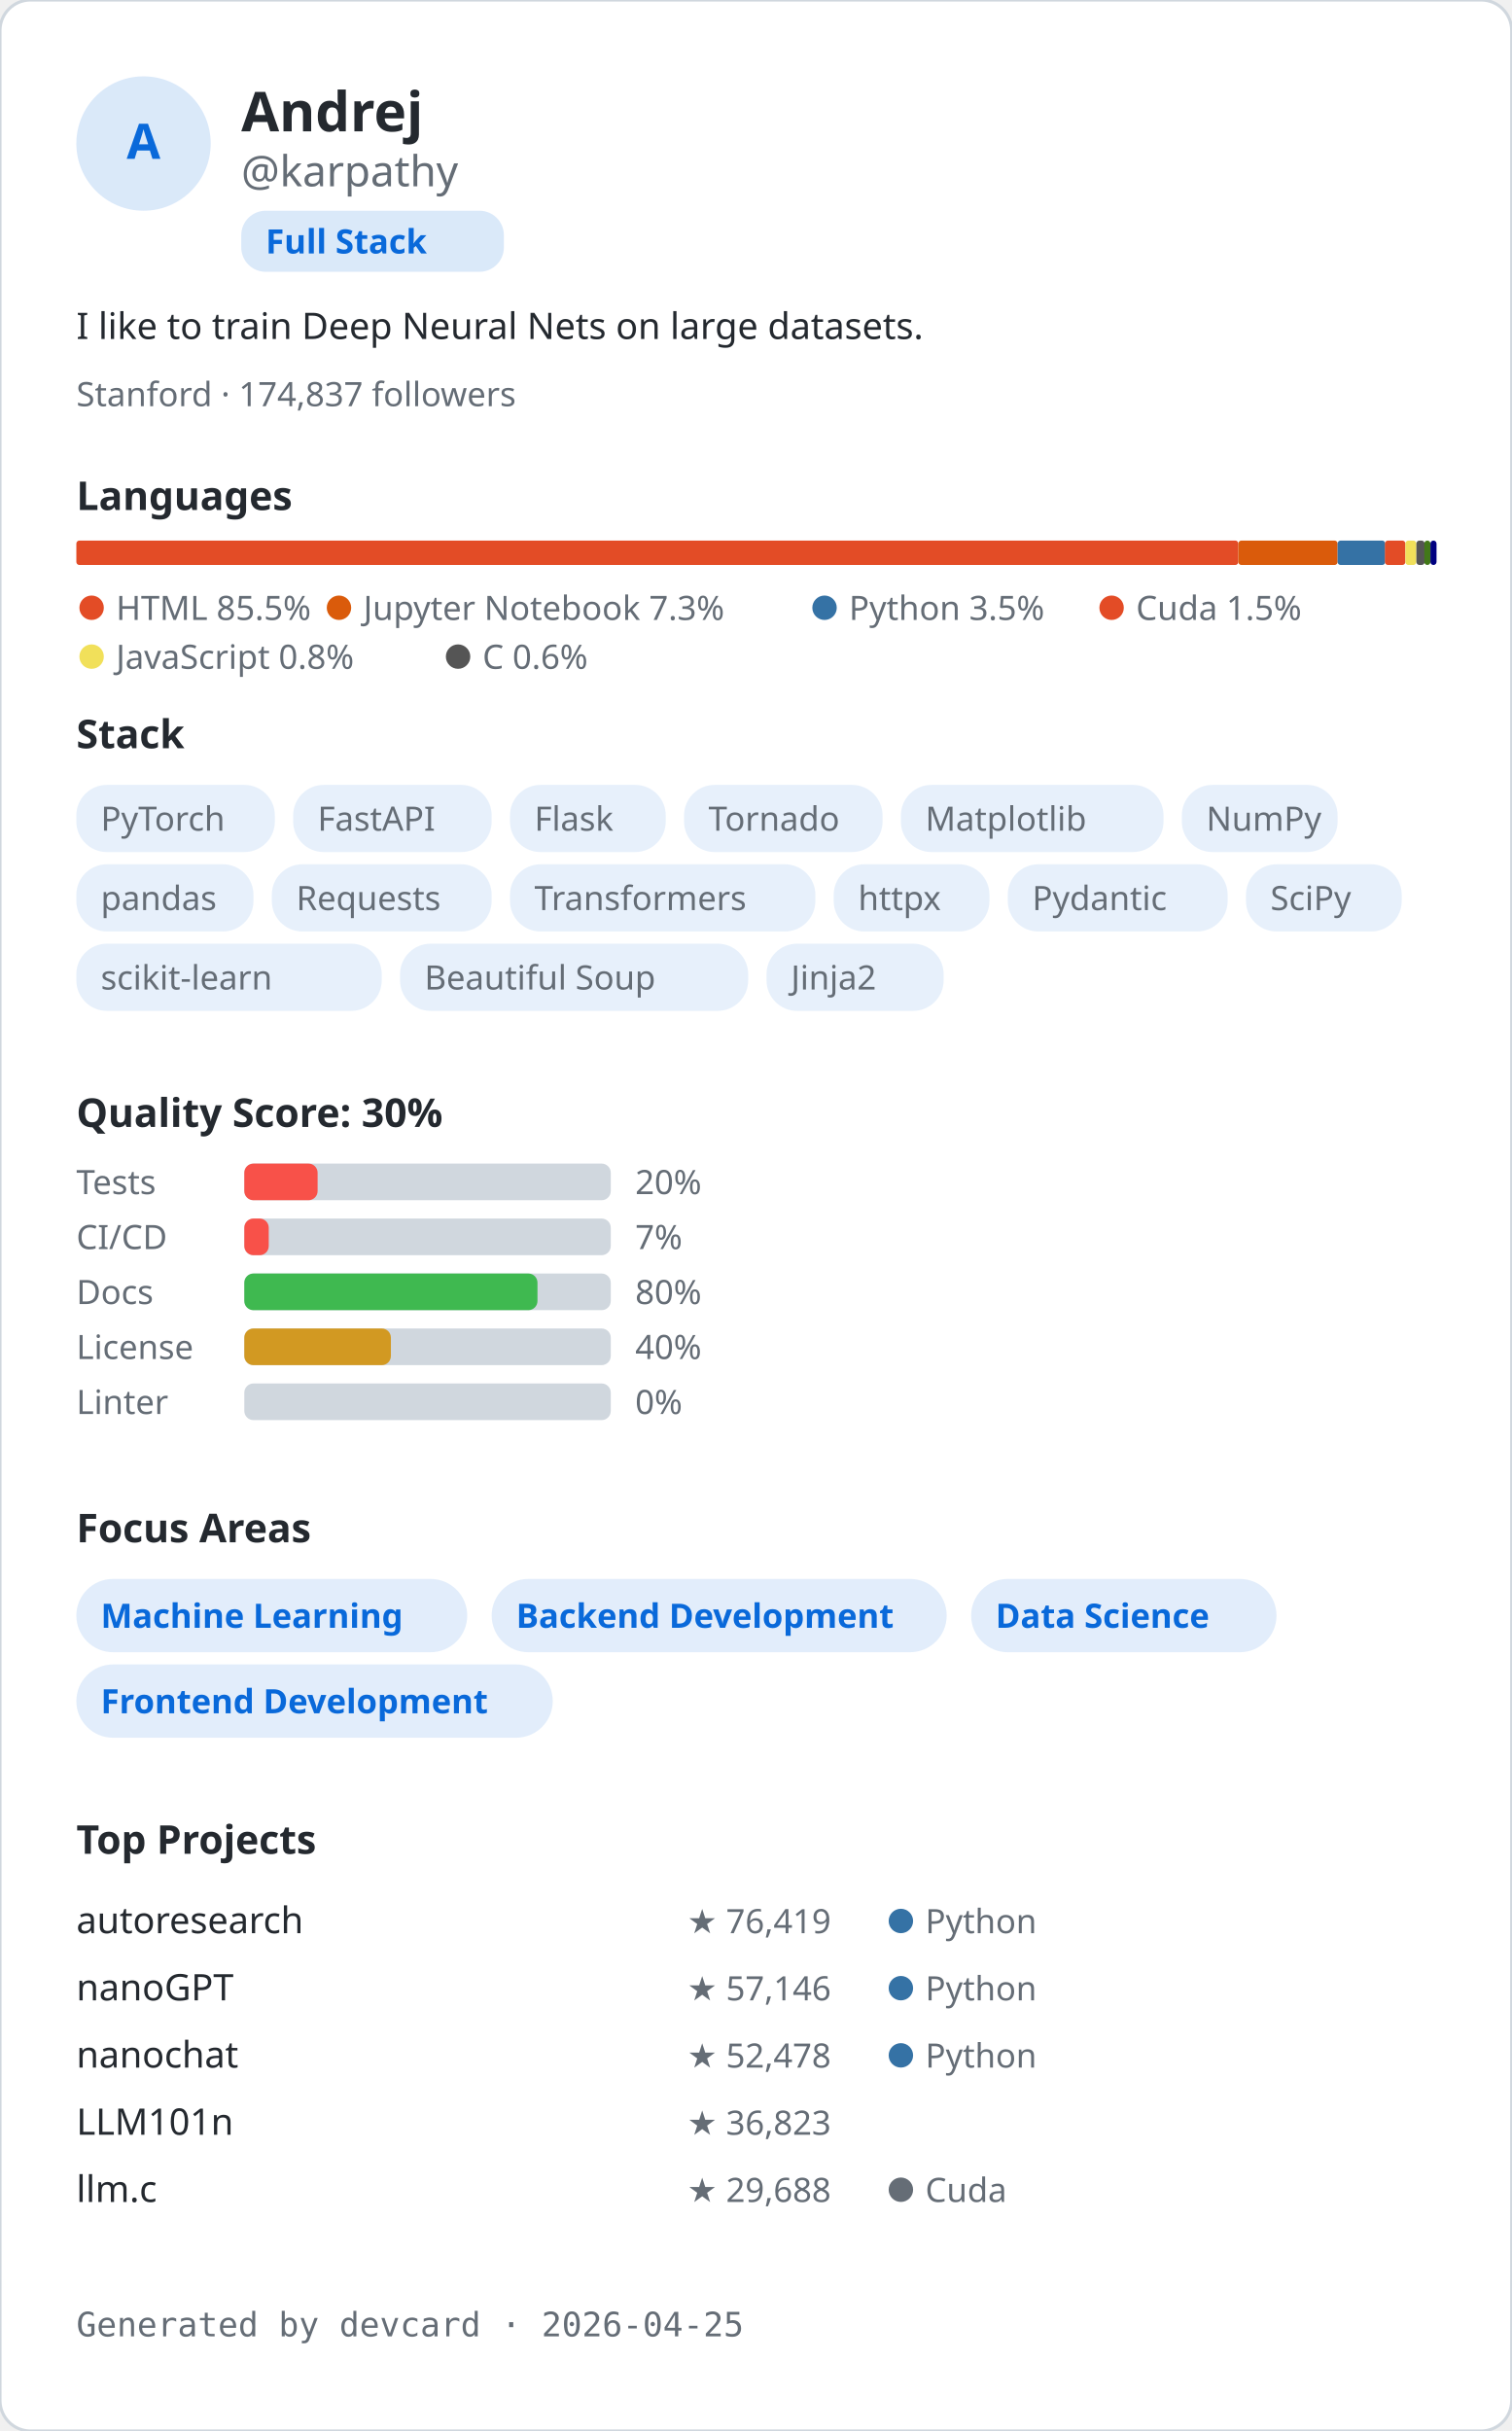
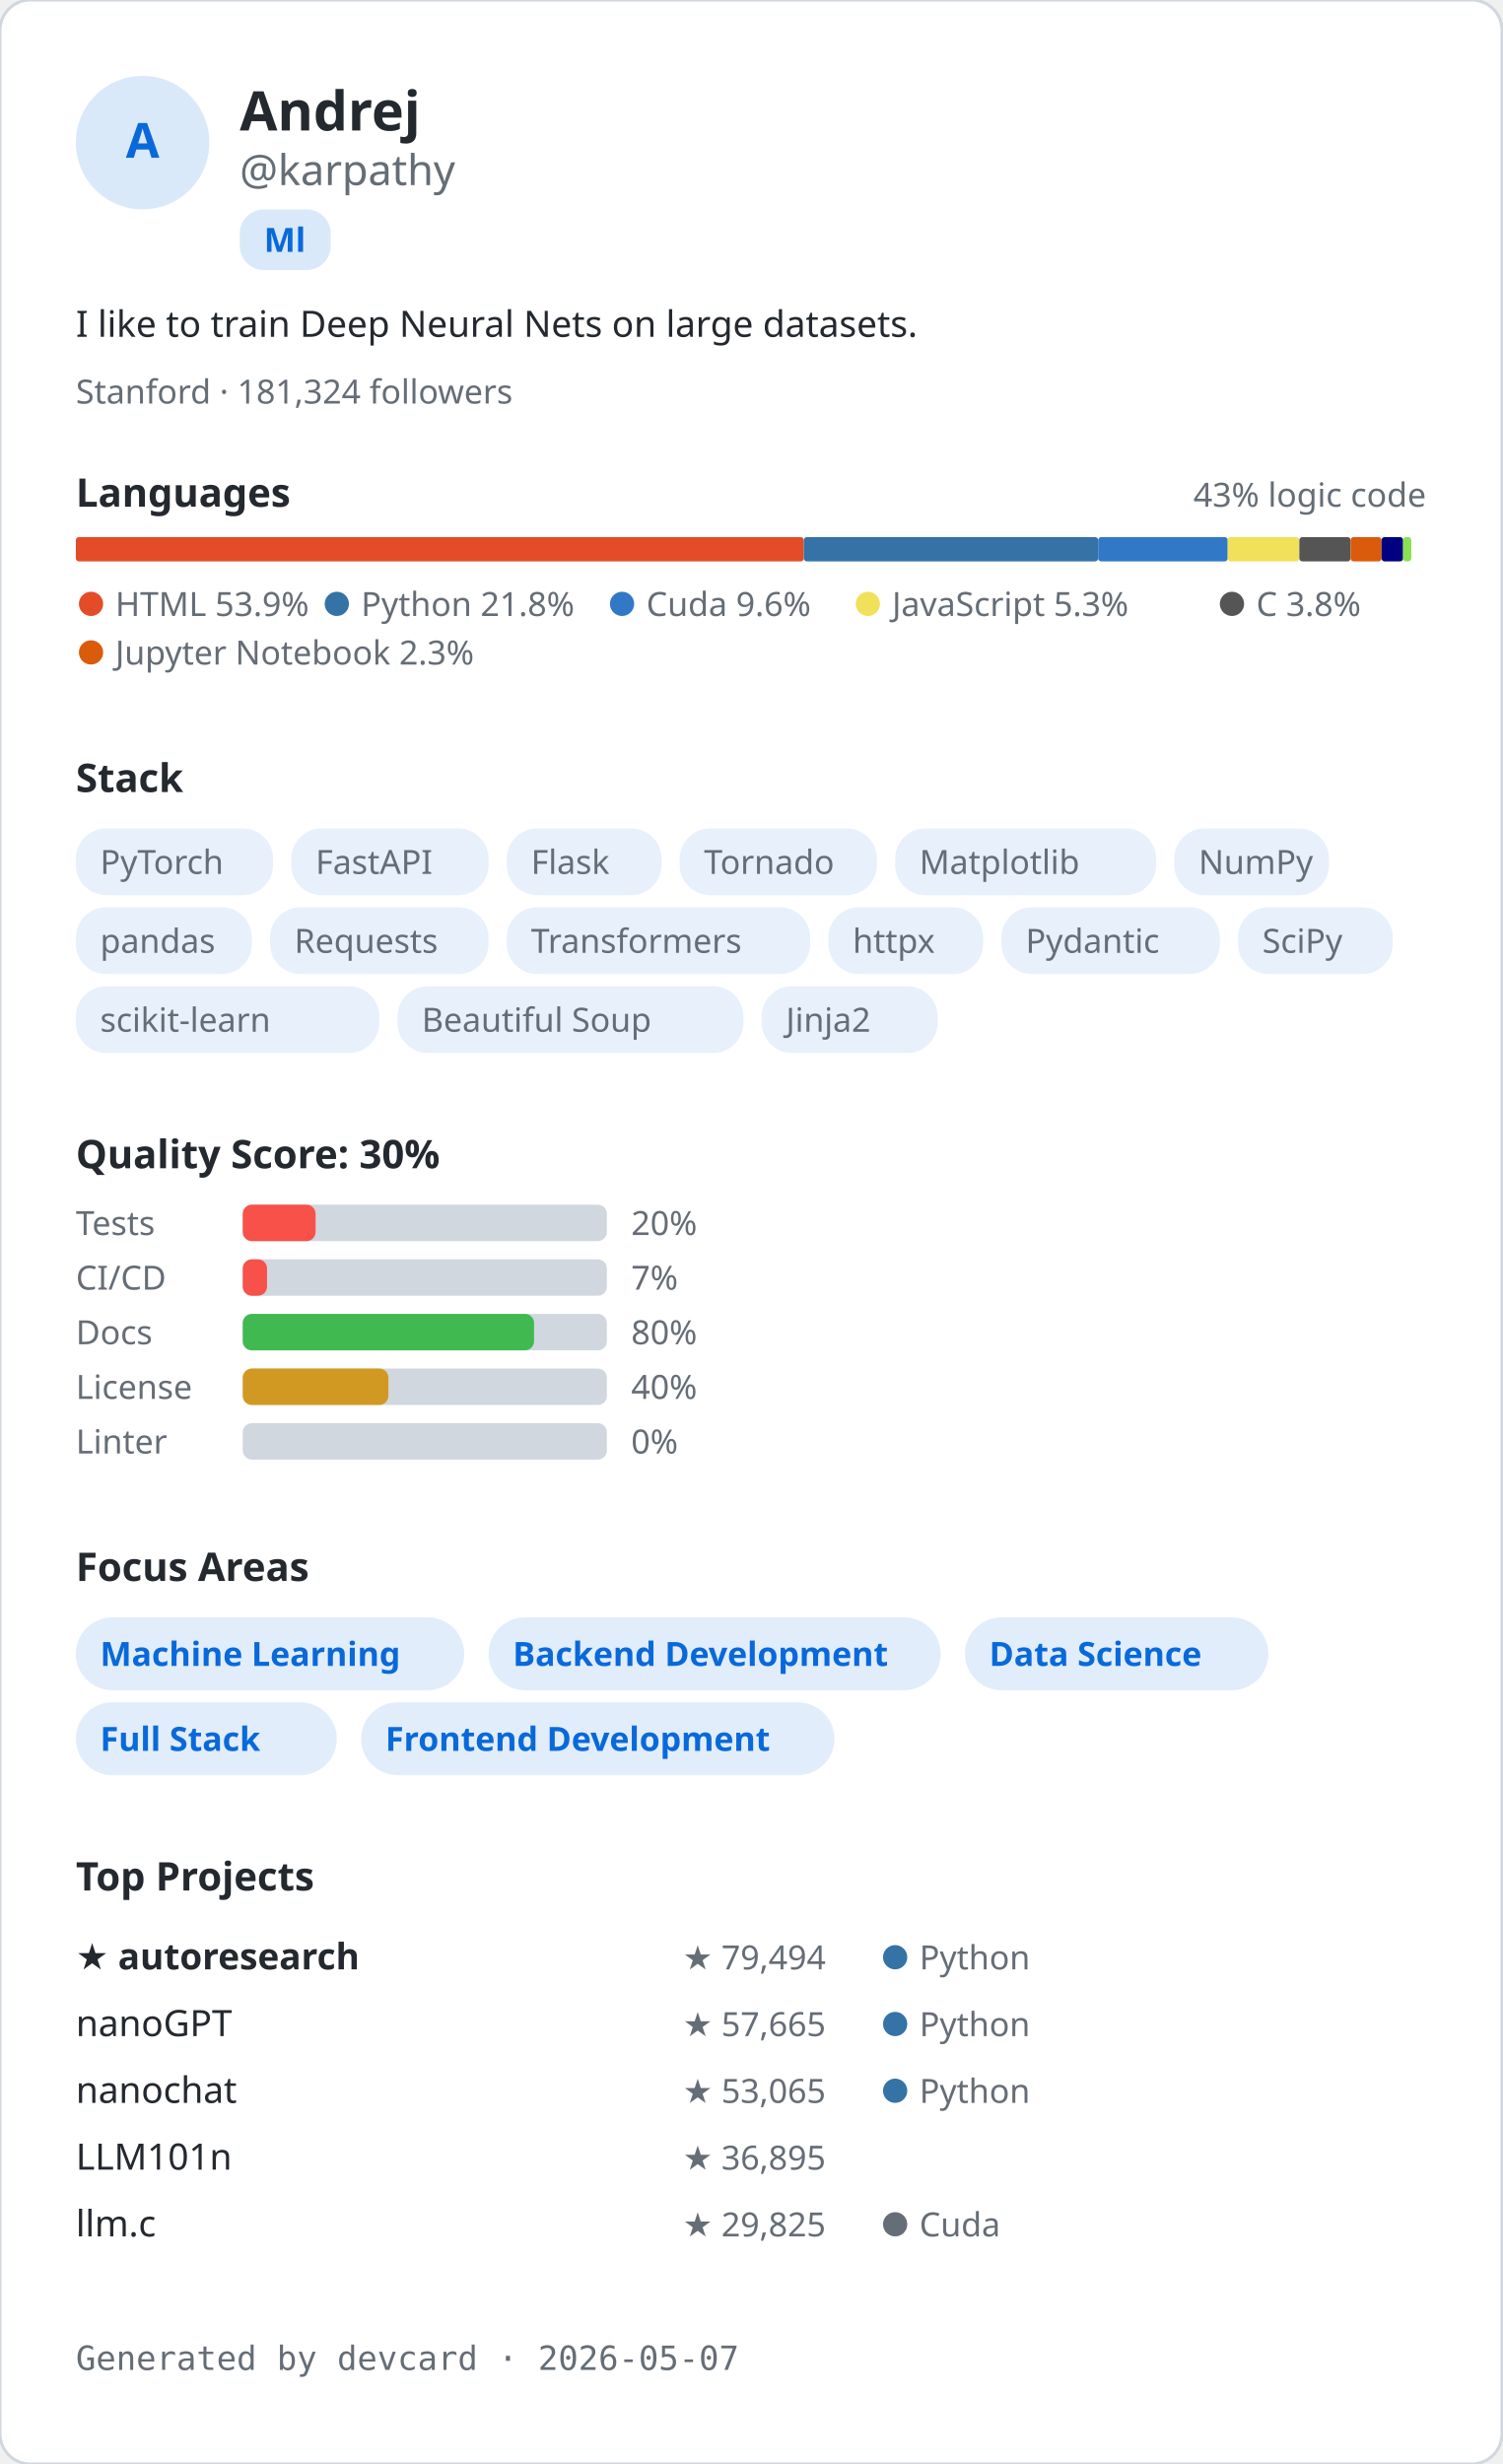
- <svg xmlns="http://www.w3.org/2000/svg" width="495" height="796" viewBox="0 0 495 796">
+ <svg xmlns="http://www.w3.org/2000/svg" width="495" height="812" viewBox="0 0 495 812">
  <style>
    .header { font: 600 18px "Segoe UI", Ubuntu, "Helvetica Neue", sans-serif; fill: #24292f; }
    .subheader { font: 400 14px "Segoe UI", Ubuntu, "Helvetica Neue", sans-serif; fill: #656d76; }
    .body { font: 400 12px "Segoe UI", Ubuntu, "Helvetica Neue", sans-serif; fill: #24292f; }
    .small { font: 400 11px "Segoe UI", Ubuntu, "Helvetica Neue", sans-serif; fill: #656d76; }
    .label { font: 600 13px "Segoe UI", Ubuntu, "Helvetica Neue", sans-serif; fill: #24292f; }
    .mono { font: 400 11px "SF Mono", "Cascadia Code", Consolas, monospace; fill: #656d76; }
    .accent { fill: #0969da; }
    @keyframes fadeIn { from { opacity: 0; } to { opacity: 1; } }
    .section { animation: fadeIn 0.3s ease-in; }
  </style>
-   <rect width="495" height="796" rx="10" fill="#ffffff" stroke="#d0d7de" stroke-width="1" />
+   <rect width="495" height="812" rx="10" fill="#ffffff" stroke="#d0d7de" stroke-width="1" />
  <g class="section" transform="translate(25, 25)">
    <circle cx="22" cy="22" r="22" fill="#0969da" opacity="0.15" />
    <text x="22" y="27" text-anchor="middle" style="font: 600 16px 'Segoe UI', Ubuntu, 'Helvetica Neue', sans-serif; fill: #0969da;">A</text>
    <text x="54" y="18" class="header">Andrej</text>
    <text x="54" y="36" class="subheader">@karpathy</text>
-     <rect x="54" y="44" rx="8" ry="8" width="86" height="20" fill="#0969da" opacity="0.15" />
-     <text x="62" y="58" style="font: 600 11px 'Segoe UI', Ubuntu, 'Helvetica Neue', sans-serif; fill: #0969da;">Full Stack</text>
+     <rect x="54" y="44" rx="8" ry="8" width="30" height="20" fill="#0969da" opacity="0.15" />
+     <text x="62" y="58" style="font: 600 11px 'Segoe UI', Ubuntu, 'Helvetica Neue', sans-serif; fill: #0969da;">Ml</text>
    <text x="0" y="86" class="body">I like to train Deep Neural Nets on large datasets.</text>
-     <text x="0" y="108" class="small">Stanford · 174,837 followers</text>
+     <text x="0" y="108" class="small">Stanford · 181,324 followers</text>
  </g>
  <g class="section" transform="translate(25, 153)">
    <text x="0" y="14" class="label">Languages</text>
-     <rect x="0.0" y="24" width="380.5" height="8" rx="1" fill="#e34c26" />
-     <rect x="380.5" y="24" width="32.5" height="8" rx="1" fill="#DA5B0B" />
-     <rect x="413.0" y="24" width="15.6" height="8" rx="1" fill="#3572A5" />
-     <rect x="428.5" y="24" width="6.7" height="8" rx="1" fill="#e34c26" />
-     <rect x="435.2" y="24" width="3.6" height="8" rx="1" fill="#f1e05a" />
-     <rect x="438.8" y="24" width="2.7" height="8" rx="1" fill="#555555" />
-     <rect x="441.4" y="24" width="2.0" height="8" rx="1" fill="#427819" />
-     <rect x="443.4" y="24" width="2.0" height="8" rx="1" fill="#000080" />
+     <text x="445" y="14" text-anchor="end" class="small">43% logic code</text>
+     <rect x="0.0" y="24" width="239.9" height="8" rx="1" fill="#e34c26" />
+     <rect x="239.9" y="24" width="97.0" height="8" rx="1" fill="#3572A5" />
+     <rect x="336.9" y="24" width="42.7" height="8" rx="1" fill="#3178c6" />
+     <rect x="379.6" y="24" width="23.6" height="8" rx="1" fill="#f1e05a" />
+     <rect x="403.2" y="24" width="16.9" height="8" rx="1" fill="#555555" />
+     <rect x="420.1" y="24" width="10.2" height="8" rx="1" fill="#DA5B0B" />
+     <rect x="430.3" y="24" width="7.1" height="8" rx="1" fill="#000080" />
+     <rect x="437.4" y="24" width="2.7" height="8" rx="1" fill="#89e051" />
    <circle cx="5.0" cy="46" r="4" fill="#e34c26" />
-     <text x="13.0" y="50" class="small">HTML 85.5%</text>
-     <circle cx="86.0" cy="46" r="4" fill="#DA5B0B" />
-     <text x="94.0" y="50" class="small">Jupyter Notebook 7.3%</text>
-     <circle cx="245.0" cy="46" r="4" fill="#3572A5" />
-     <text x="253.0" y="50" class="small">Python 3.5%</text>
-     <circle cx="339.0" cy="46" r="4" fill="#e34c26" />
-     <text x="347.0" y="50" class="small">Cuda 1.5%</text>
-     <circle cx="5" cy="62" r="4" fill="#f1e05a" />
-     <text x="13" y="66" class="small">JavaScript 0.8%</text>
-     <circle cx="125.0" cy="62" r="4" fill="#555555" />
-     <text x="133.0" y="66" class="small">C 0.6%</text>
+     <text x="13.0" y="50" class="small">HTML 53.9%</text>
+     <circle cx="86.0" cy="46" r="4" fill="#3572A5" />
+     <text x="94.0" y="50" class="small">Python 21.8%</text>
+     <circle cx="180.0" cy="46" r="4" fill="#3178c6" />
+     <text x="188.0" y="50" class="small">Cuda 9.6%</text>
+     <circle cx="261.0" cy="46" r="4" fill="#f1e05a" />
+     <text x="269.0" y="50" class="small">JavaScript 5.3%</text>
+     <circle cx="381.0" cy="46" r="4" fill="#555555" />
+     <text x="389.0" y="50" class="small">C 3.8%</text>
+     <circle cx="5" cy="62" r="4" fill="#DA5B0B" />
+     <text x="13" y="66" class="small">Jupyter Notebook 2.3%</text>
  </g>
-   <g class="section" transform="translate(25, 231)">
+   <g class="section" transform="translate(25, 247)">
    <text x="0" y="14" class="label">Stack</text>
    <rect x="0.0" y="26" rx="10" ry="10" width="65" height="22" fill="#0969da" opacity="0.1" />
    <text x="8.0" y="41" class="small">PyTorch</text>
    <rect x="71.0" y="26" rx="10" ry="10" width="65" height="22" fill="#0969da" opacity="0.1" />
    <text x="79.0" y="41" class="small">FastAPI</text>
    <rect x="142.0" y="26" rx="10" ry="10" width="51" height="22" fill="#0969da" opacity="0.1" />
    <text x="150.0" y="41" class="small">Flask</text>
    <rect x="199.0" y="26" rx="10" ry="10" width="65" height="22" fill="#0969da" opacity="0.1" />
    <text x="207.0" y="41" class="small">Tornado</text>
    <rect x="270.0" y="26" rx="10" ry="10" width="86" height="22" fill="#0969da" opacity="0.1" />
    <text x="278.0" y="41" class="small">Matplotlib</text>
    <rect x="362.0" y="26" rx="10" ry="10" width="51" height="22" fill="#0969da" opacity="0.1" />
    <text x="370.0" y="41" class="small">NumPy</text>
    <rect x="0.0" y="52" rx="10" ry="10" width="58" height="22" fill="#0969da" opacity="0.1" />
    <text x="8.0" y="67" class="small">pandas</text>
    <rect x="64.0" y="52" rx="10" ry="10" width="72" height="22" fill="#0969da" opacity="0.1" />
    <text x="72.0" y="67" class="small">Requests</text>
    <rect x="142.0" y="52" rx="10" ry="10" width="100" height="22" fill="#0969da" opacity="0.1" />
    <text x="150.0" y="67" class="small">Transformers</text>
    <rect x="248.0" y="52" rx="10" ry="10" width="51" height="22" fill="#0969da" opacity="0.1" />
    <text x="256.0" y="67" class="small">httpx</text>
    <rect x="305.0" y="52" rx="10" ry="10" width="72" height="22" fill="#0969da" opacity="0.1" />
    <text x="313.0" y="67" class="small">Pydantic</text>
    <rect x="383.0" y="52" rx="10" ry="10" width="51" height="22" fill="#0969da" opacity="0.1" />
    <text x="391.0" y="67" class="small">SciPy</text>
    <rect x="0.0" y="78" rx="10" ry="10" width="100" height="22" fill="#0969da" opacity="0.1" />
    <text x="8.0" y="93" class="small">scikit-learn</text>
    <rect x="106.0" y="78" rx="10" ry="10" width="114" height="22" fill="#0969da" opacity="0.1" />
    <text x="114.0" y="93" class="small">Beautiful Soup</text>
    <rect x="226.0" y="78" rx="10" ry="10" width="58" height="22" fill="#0969da" opacity="0.1" />
    <text x="234.0" y="93" class="small">Jinja2</text>
  </g>
-   <g class="section" transform="translate(25, 355)">
+   <g class="section" transform="translate(25, 371)">
    <text x="0" y="14" class="label">Quality Score: 30%</text>
    <text x="0" y="36" class="small">Tests</text>
    <rect x="55" y="26" width="120" height="12" rx="3" fill="#d0d7de" />
    <rect x="55" y="26" width="24.0" height="12" rx="3" fill="#f85149" />
    <text x="183" y="36" class="small">20%</text>
    <text x="0" y="54" class="small">CI/CD</text>
    <rect x="55" y="44" width="120" height="12" rx="3" fill="#d0d7de" />
    <rect x="55" y="44" width="8.0" height="12" rx="3" fill="#f85149" />
    <text x="183" y="54" class="small">7%</text>
    <text x="0" y="72" class="small">Docs</text>
    <rect x="55" y="62" width="120" height="12" rx="3" fill="#d0d7de" />
    <rect x="55" y="62" width="96.0" height="12" rx="3" fill="#3fb950" />
    <text x="183" y="72" class="small">80%</text>
    <text x="0" y="90" class="small">License</text>
    <rect x="55" y="80" width="120" height="12" rx="3" fill="#d0d7de" />
    <rect x="55" y="80" width="48.0" height="12" rx="3" fill="#d29922" />
    <text x="183" y="90" class="small">40%</text>
    <text x="0" y="108" class="small">Linter</text>
    <rect x="55" y="98" width="120" height="12" rx="3" fill="#d0d7de" />
    <rect x="55" y="98" width="0.0" height="12" rx="3" fill="#f85149" />
    <text x="183" y="108" class="small">0%</text>
  </g>
-   <g class="section" transform="translate(25, 491)">
+   <g class="section" transform="translate(25, 507)">
    <text x="0" y="14" class="label">Focus Areas</text>
    <rect x="0.0" y="26" rx="12" ry="12" width="128" height="24" fill="#0969da" opacity="0.12" />
    <text x="8.0" y="42" style="font: 600 11px 'Segoe UI', Ubuntu, 'Helvetica Neue', sans-serif; fill: #0969da;">Machine Learning</text>
    <rect x="136.0" y="26" rx="12" ry="12" width="149" height="24" fill="#0969da" opacity="0.12" />
    <text x="144.0" y="42" style="font: 600 11px 'Segoe UI', Ubuntu, 'Helvetica Neue', sans-serif; fill: #0969da;">Backend Development</text>
    <rect x="293.0" y="26" rx="12" ry="12" width="100" height="24" fill="#0969da" opacity="0.12" />
    <text x="301.0" y="42" style="font: 600 11px 'Segoe UI', Ubuntu, 'Helvetica Neue', sans-serif; fill: #0969da;">Data Science</text>
-     <rect x="0.0" y="54" rx="12" ry="12" width="156" height="24" fill="#0969da" opacity="0.12" />
-     <text x="8.0" y="70" style="font: 600 11px 'Segoe UI', Ubuntu, 'Helvetica Neue', sans-serif; fill: #0969da;">Frontend Development</text>
+     <rect x="0.0" y="54" rx="12" ry="12" width="86" height="24" fill="#0969da" opacity="0.12" />
+     <text x="8.0" y="70" style="font: 600 11px 'Segoe UI', Ubuntu, 'Helvetica Neue', sans-serif; fill: #0969da;">Full Stack</text>
+     <rect x="94.0" y="54" rx="12" ry="12" width="156" height="24" fill="#0969da" opacity="0.12" />
+     <text x="102.0" y="70" style="font: 600 11px 'Segoe UI', Ubuntu, 'Helvetica Neue', sans-serif; fill: #0969da;">Frontend Development</text>
  </g>
-   <g class="section" transform="translate(25, 593)">
+   <g class="section" transform="translate(25, 609)">
    <text x="0" y="14" class="label">Top Projects</text>
-     <text x="0" y="40" class="body">autoresearch</text>
-     <text x="200" y="40" class="small">★ 76,419</text>
+     <text x="0" y="40" style="font-weight: 600;" class="body">★ autoresearch</text>
+     <text x="200" y="40" class="small">★ 79,494</text>
    <circle cx="270" cy="36" r="4" fill="#3572A5" />
    <text x="278" y="40" class="small">Python</text>
-     <text x="0" y="62" class="body">nanoGPT</text>
-     <text x="200" y="62" class="small">★ 57,146</text>
+     <text x="0" y="62" style="font-weight: 400;" class="body">nanoGPT</text>
+     <text x="200" y="62" class="small">★ 57,665</text>
    <circle cx="270" cy="58" r="4" fill="#3572A5" />
    <text x="278" y="62" class="small">Python</text>
-     <text x="0" y="84" class="body">nanochat</text>
-     <text x="200" y="84" class="small">★ 52,478</text>
+     <text x="0" y="84" style="font-weight: 400;" class="body">nanochat</text>
+     <text x="200" y="84" class="small">★ 53,065</text>
    <circle cx="270" cy="80" r="4" fill="#3572A5" />
    <text x="278" y="84" class="small">Python</text>
-     <text x="0" y="106" class="body">LLM101n</text>
-     <text x="200" y="106" class="small">★ 36,823</text>
-     <text x="0" y="128" class="body">llm.c</text>
-     <text x="200" y="128" class="small">★ 29,688</text>
+     <text x="0" y="106" style="font-weight: 400;" class="body">LLM101n</text>
+     <text x="200" y="106" class="small">★ 36,895</text>
+     <text x="0" y="128" style="font-weight: 400;" class="body">llm.c</text>
+     <text x="200" y="128" class="small">★ 29,825</text>
    <circle cx="270" cy="124" r="4" fill="#656d76" />
    <text x="278" y="128" class="small">Cuda</text>
  </g>
-   <g class="section" transform="translate(25, 751)">
-     <text x="0" y="14" class="mono">Generated by devcard · 2026-04-25</text>
+   <g class="section" transform="translate(25, 767)">
+     <text x="0" y="14" class="mono">Generated by devcard · 2026-05-07</text>
  </g>
</svg>
